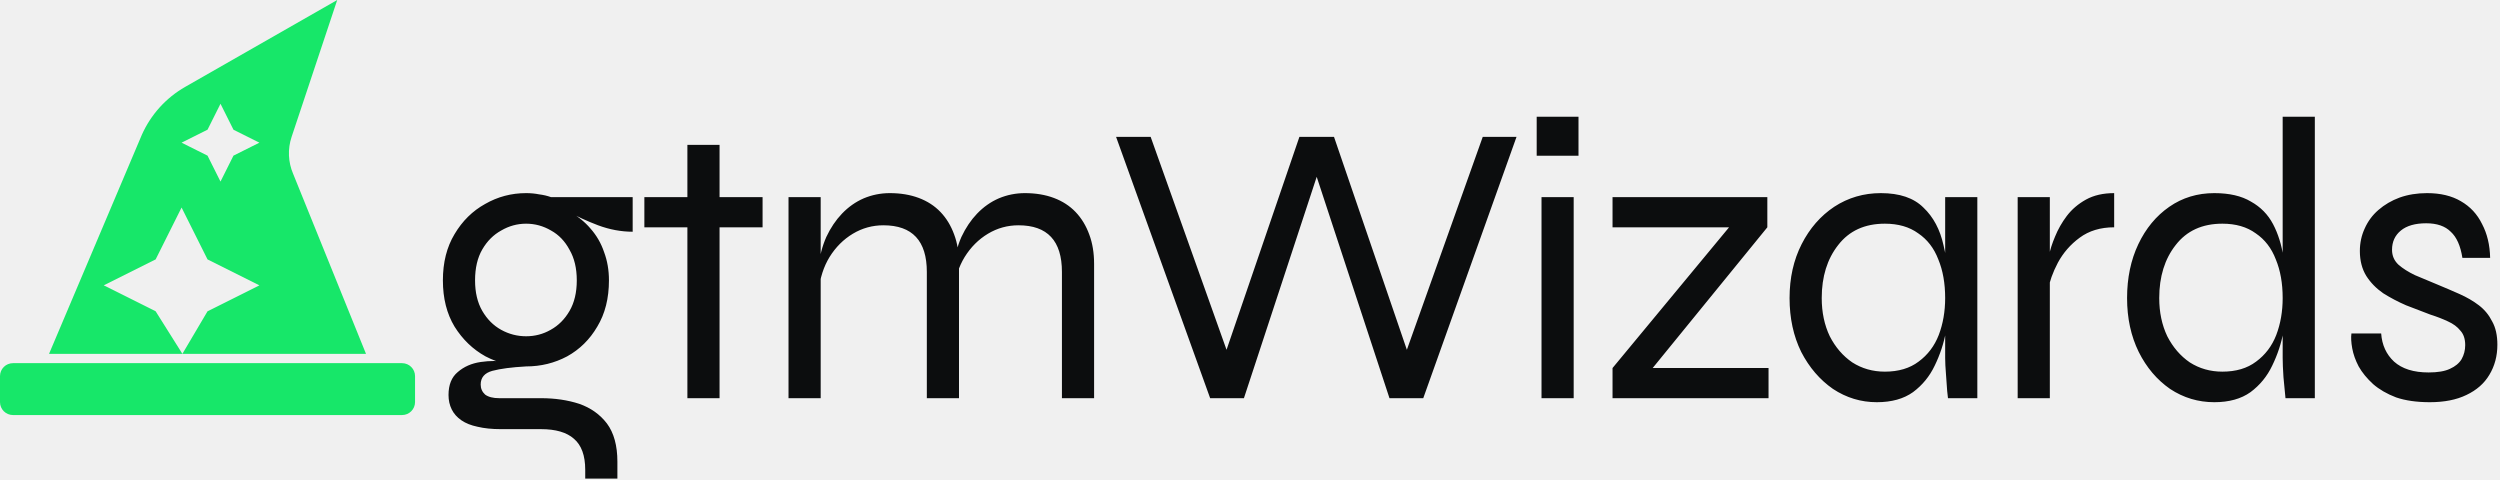
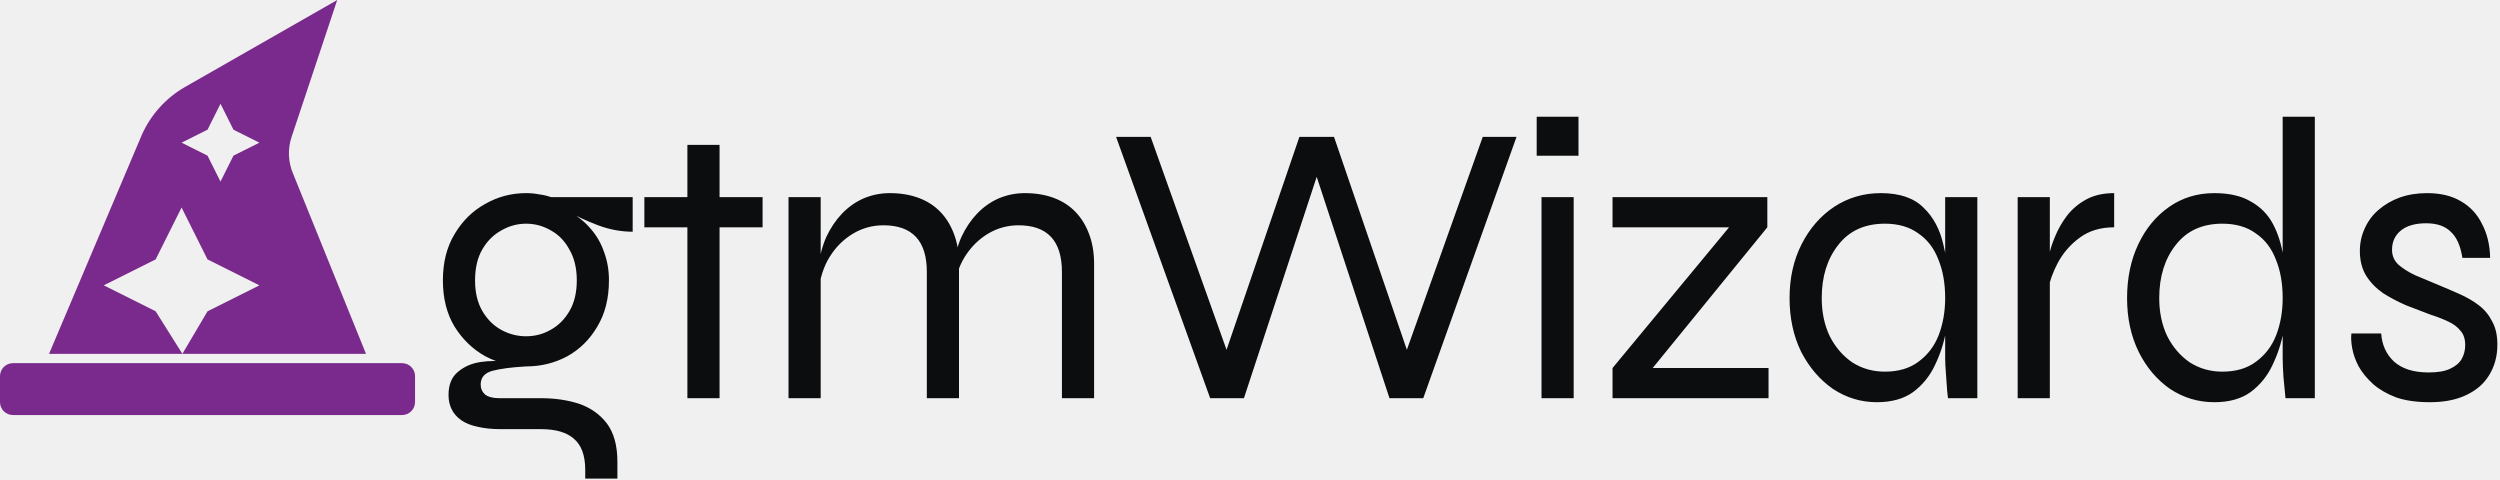
<svg xmlns="http://www.w3.org/2000/svg" width="771" height="148" viewBox="0 0 771 148" fill="none">
-   <path d="M124 112H4C1.79 112 0 113.79 0 116V124C0 126.21 1.79 128 4 128H124C126.21 128 128 126.21 128 124V116C128 113.79 126.21 112 124 112ZM48 96L32 88L48 80L56 64L64 80L80 88L64 96L56.25 109.125H112.875L90.397 53.593C88.853 49.991 88.685 45.947 89.925 42.23L104 0L57.105 26.797C51.189 30.178 46.507 35.359 43.74 41.585L15.125 109.125H56.25L48 96ZM64 40L68 32L72 40L80 44L72 48L68 56L64 48L56 44L64 40Z" fill="#17E769" />
+   <path d="M124 112H4C1.79 112 0 113.79 0 116V124C0 126.21 1.79 128 4 128H124C126.21 128 128 126.21 128 124V116C128 113.79 126.21 112 124 112ZM48 96L32 88L48 80L56 64L64 80L80 88L64 96L56.25 109.125H112.875L90.397 53.593C88.853 49.991 88.685 45.947 89.925 42.23L104 0L57.105 26.797C51.189 30.178 46.507 35.359 43.74 41.585L15.125 109.125H56.25L48 96ZM64 40L68 32L72 40L80 44L72 48L68 56L64 48L56 44L64 40Z" fill="#7A2A8C" />
  <g clip-path="url(#clip0_11_674)">
    <path d="M162.256 113.004C157.875 113.004 153.7 111.971 149.732 109.904C145.847 107.755 142.664 104.696 140.184 100.728C137.787 96.76 136.588 92.007 136.588 86.468C136.588 80.929 137.787 76.176 140.184 72.208C142.581 68.157 145.723 65.057 149.608 62.908C153.493 60.676 157.709 59.56 162.256 59.56C163.661 59.56 164.984 59.684 166.224 59.932C167.547 60.097 168.787 60.387 169.944 60.8H195.116V71.464C191.561 71.464 188.007 70.803 184.452 69.48C180.98 68.157 178.004 66.793 175.524 65.388L175.028 64.892C177.921 66.463 180.277 68.323 182.096 70.472C183.997 72.621 185.403 75.06 186.312 77.788C187.304 80.433 187.8 83.327 187.8 86.468C187.8 92.007 186.601 96.76 184.204 100.728C181.889 104.696 178.789 107.755 174.904 109.904C171.019 111.971 166.803 113.004 162.256 113.004ZM180.484 147.6V144.872C180.484 140.491 179.327 137.308 177.012 135.324C174.78 133.34 171.391 132.348 166.844 132.348H154.444C151.716 132.348 149.319 132.1 147.252 131.604C145.268 131.191 143.615 130.529 142.292 129.62C140.969 128.711 139.977 127.595 139.316 126.272C138.655 124.949 138.324 123.461 138.324 121.808C138.324 118.667 139.275 116.311 141.176 114.74C143.077 113.087 145.433 112.053 148.244 111.64C151.055 111.227 153.741 111.227 156.304 111.64L162.256 113.004C157.792 113.252 154.32 113.707 151.84 114.368C149.443 115.029 148.244 116.435 148.244 118.584C148.244 119.824 148.699 120.857 149.608 121.684C150.6 122.428 152.047 122.8 153.948 122.8H166.844C171.143 122.8 175.069 123.379 178.624 124.536C182.179 125.776 185.031 127.801 187.18 130.612C189.329 133.505 190.404 137.432 190.404 142.392V147.6H180.484ZM162.256 103.704C164.984 103.704 167.505 103.043 169.82 101.72C172.217 100.397 174.16 98.455 175.648 95.892C177.136 93.329 177.88 90.188 177.88 86.468C177.88 82.748 177.136 79.607 175.648 77.044C174.243 74.399 172.341 72.415 169.944 71.092C167.547 69.687 164.984 68.984 162.256 68.984C159.528 68.984 156.965 69.687 154.568 71.092C152.171 72.415 150.228 74.357 148.74 76.92C147.252 79.483 146.508 82.665 146.508 86.468C146.508 90.188 147.252 93.329 148.74 95.892C150.228 98.455 152.171 100.397 154.568 101.72C156.965 103.043 159.528 103.704 162.256 103.704ZM198.723 60.8H235.179V70.1H198.723V60.8ZM211.991 44.68H221.911V122.8H211.991V44.68ZM243.179 60.8H253.099V122.8H243.179V60.8ZM274.427 59.56C277.733 59.56 280.709 60.056 283.355 61.048C286 62.04 288.232 63.487 290.051 65.388C291.869 67.289 293.275 69.604 294.267 72.332C295.259 74.977 295.755 77.995 295.755 81.384V122.8H285.835V83.864C285.835 79.069 284.719 75.473 282.487 73.076C280.255 70.679 276.907 69.48 272.443 69.48C269.053 69.48 265.912 70.348 263.019 72.084C260.125 73.82 257.728 76.217 255.827 79.276C254.008 82.252 252.892 85.724 252.479 89.692L252.355 82.5C252.768 79.028 253.595 75.887 254.835 73.076C256.157 70.265 257.769 67.868 259.671 65.884C261.655 63.817 263.887 62.247 266.367 61.172C268.929 60.097 271.616 59.56 274.427 59.56ZM316.091 59.56C319.397 59.56 322.373 60.056 325.019 61.048C327.664 62.04 329.896 63.487 331.715 65.388C333.533 67.289 334.939 69.604 335.931 72.332C336.923 74.977 337.419 77.995 337.419 81.384V122.8H327.499V83.864C327.499 79.069 326.383 75.473 324.151 73.076C321.919 70.679 318.571 69.48 314.107 69.48C310.717 69.48 307.576 70.348 304.683 72.084C301.789 73.82 299.392 76.217 297.491 79.276C295.672 82.252 294.556 85.724 294.143 89.692L294.019 82.5C294.432 79.028 295.259 75.887 296.499 73.076C297.821 70.265 299.433 67.868 301.335 65.884C303.319 63.817 305.551 62.247 308.031 61.172C310.593 60.097 313.28 59.56 316.091 59.56ZM373.211 122.8L344.195 42.2H354.859L379.783 112.136H376.807L400.739 42.2H411.403L435.335 112.136H432.359L457.283 42.2H467.699L438.931 122.8H428.515L404.707 50.384H407.435L383.627 122.8H373.211ZM486.811 36V48.028H473.915V36H486.811ZM475.403 60.8H485.323V122.8H475.403V60.8ZM545.046 70.1L506.854 116.972L505.242 113.5H545.418V122.8H497.306V113.5L536.118 66.628L537.73 70.1H497.306V60.8H545.046V70.1ZM578.809 124.04C573.931 124.04 569.426 122.676 565.293 119.948C561.242 117.137 557.977 113.335 555.497 108.54C553.099 103.663 551.901 98.124 551.901 91.924C551.901 85.724 553.141 80.185 555.621 75.308C558.101 70.431 561.449 66.587 565.665 63.776C569.963 60.965 574.758 59.56 580.049 59.56C585.835 59.56 590.217 61.048 593.193 64.024C596.251 66.917 598.318 70.803 599.393 75.68C600.55 80.557 601.129 85.972 601.129 91.924C601.129 95.065 600.798 98.496 600.137 102.216C599.475 105.853 598.318 109.367 596.665 112.756C595.094 116.063 592.862 118.791 589.969 120.94C587.075 123.007 583.355 124.04 578.809 124.04ZM581.289 114.616C585.505 114.616 588.977 113.583 591.705 111.516C594.515 109.449 596.582 106.721 597.905 103.332C599.227 99.86 599.889 96.057 599.889 91.924C599.889 87.377 599.186 83.409 597.781 80.02C596.458 76.548 594.391 73.861 591.581 71.96C588.853 69.976 585.422 68.984 581.289 68.984C575.089 68.984 570.294 71.175 566.905 75.556C563.515 79.855 561.821 85.311 561.821 91.924C561.821 96.305 562.647 100.232 564.301 103.704C566.037 107.093 568.351 109.78 571.245 111.764C574.221 113.665 577.569 114.616 581.289 114.616ZM599.889 60.8H609.809V122.8H600.757C600.757 122.8 600.674 122.056 600.509 120.568C600.426 119.08 600.302 117.344 600.137 115.36C599.971 113.376 599.889 111.723 599.889 110.4V60.8ZM622.25 60.8H632.17V122.8H622.25V60.8ZM652.01 70.1C647.794 70.1 644.24 71.175 641.346 73.324C638.536 75.391 636.304 77.953 634.65 81.012C633.08 83.988 632.046 86.881 631.55 89.692L631.426 82.5C631.426 81.756 631.592 80.516 631.922 78.78C632.253 77.044 632.873 75.101 633.782 72.952C634.692 70.72 635.89 68.612 637.378 66.628C638.949 64.561 640.933 62.867 643.33 61.544C645.728 60.221 648.621 59.56 652.01 59.56V70.1ZM682.896 124.04C677.936 124.04 673.389 122.676 669.256 119.948C665.205 117.137 661.981 113.335 659.584 108.54C657.187 103.663 655.988 98.124 655.988 91.924C655.988 85.724 657.145 80.185 659.46 75.308C661.775 70.431 664.957 66.587 669.008 63.776C673.059 60.965 677.688 59.56 682.896 59.56C687.525 59.56 691.287 60.428 694.18 62.164C697.156 63.817 699.429 66.132 701 69.108C702.571 72.084 703.645 75.515 704.224 79.4C704.885 83.285 705.216 87.46 705.216 91.924C705.216 95.065 704.885 98.496 704.224 102.216C703.563 105.853 702.405 109.367 700.752 112.756C699.181 116.063 696.949 118.791 694.056 120.94C691.163 123.007 687.443 124.04 682.896 124.04ZM685.376 114.616C689.592 114.616 693.064 113.583 695.792 111.516C698.603 109.449 700.669 106.721 701.992 103.332C703.315 99.86 703.976 96.057 703.976 91.924C703.976 87.377 703.273 83.409 701.868 80.02C700.545 76.548 698.479 73.861 695.668 71.96C692.94 69.976 689.509 68.984 685.376 68.984C679.176 68.984 674.381 71.175 670.992 75.556C667.603 79.855 665.908 85.311 665.908 91.924C665.908 96.305 666.735 100.232 668.388 103.704C670.124 107.093 672.439 109.78 675.332 111.764C678.308 113.665 681.656 114.616 685.376 114.616ZM703.976 36H713.896V122.8H704.844C704.679 120.981 704.472 118.832 704.224 116.352C704.059 113.872 703.976 111.888 703.976 110.4V36ZM725.178 102.836H734.354C734.602 106.391 735.925 109.284 738.322 111.516C740.802 113.748 744.357 114.864 748.986 114.864C751.797 114.864 753.988 114.492 755.558 113.748C757.212 113.004 758.41 112.012 759.154 110.772C759.898 109.449 760.27 108.003 760.27 106.432C760.27 104.531 759.774 103.043 758.782 101.968C757.873 100.811 756.592 99.86 754.938 99.116C753.368 98.372 751.549 97.669 749.482 97.008C747.085 96.099 744.605 95.148 742.042 94.156C739.562 93.081 737.206 91.841 734.974 90.436C732.825 88.948 731.089 87.171 729.766 85.104C728.444 82.955 727.782 80.392 727.782 77.416C727.782 74.936 728.278 72.621 729.27 70.472C730.262 68.24 731.668 66.339 733.486 64.768C735.388 63.115 737.578 61.833 740.058 60.924C742.621 60.015 745.432 59.56 748.49 59.56C752.624 59.56 756.096 60.387 758.906 62.04C761.8 63.693 763.99 66.049 765.478 69.108C767.049 72.084 767.876 75.556 767.958 79.524H759.402C758.824 75.804 757.625 73.117 755.806 71.464C754.07 69.728 751.549 68.86 748.242 68.86C744.853 68.86 742.249 69.604 740.43 71.092C738.612 72.58 737.702 74.564 737.702 77.044C737.702 78.863 738.364 80.392 739.686 81.632C741.009 82.789 742.704 83.864 744.77 84.856C746.92 85.765 749.193 86.716 751.59 87.708C753.988 88.7 756.302 89.692 758.534 90.684C760.766 91.676 762.75 92.833 764.486 94.156C766.222 95.479 767.586 97.132 768.578 99.116C769.653 101.017 770.19 103.415 770.19 106.308C770.19 109.78 769.364 112.88 767.71 115.608C766.14 118.253 763.784 120.32 760.642 121.808C757.584 123.296 753.822 124.04 749.358 124.04C745.308 124.04 741.836 123.544 738.942 122.552C736.132 121.477 733.776 120.113 731.874 118.46C729.973 116.724 728.485 114.905 727.41 113.004C726.418 111.103 725.757 109.243 725.426 107.424C725.096 105.605 725.013 104.076 725.178 102.836Z" fill="#0C0D0E" />
  </g>
  <defs>
    <clipPath id="clip0_11_674">
      <rect width="635" height="112" fill="white" transform="translate(136 36)" />
    </clipPath>
  </defs>
</svg>
